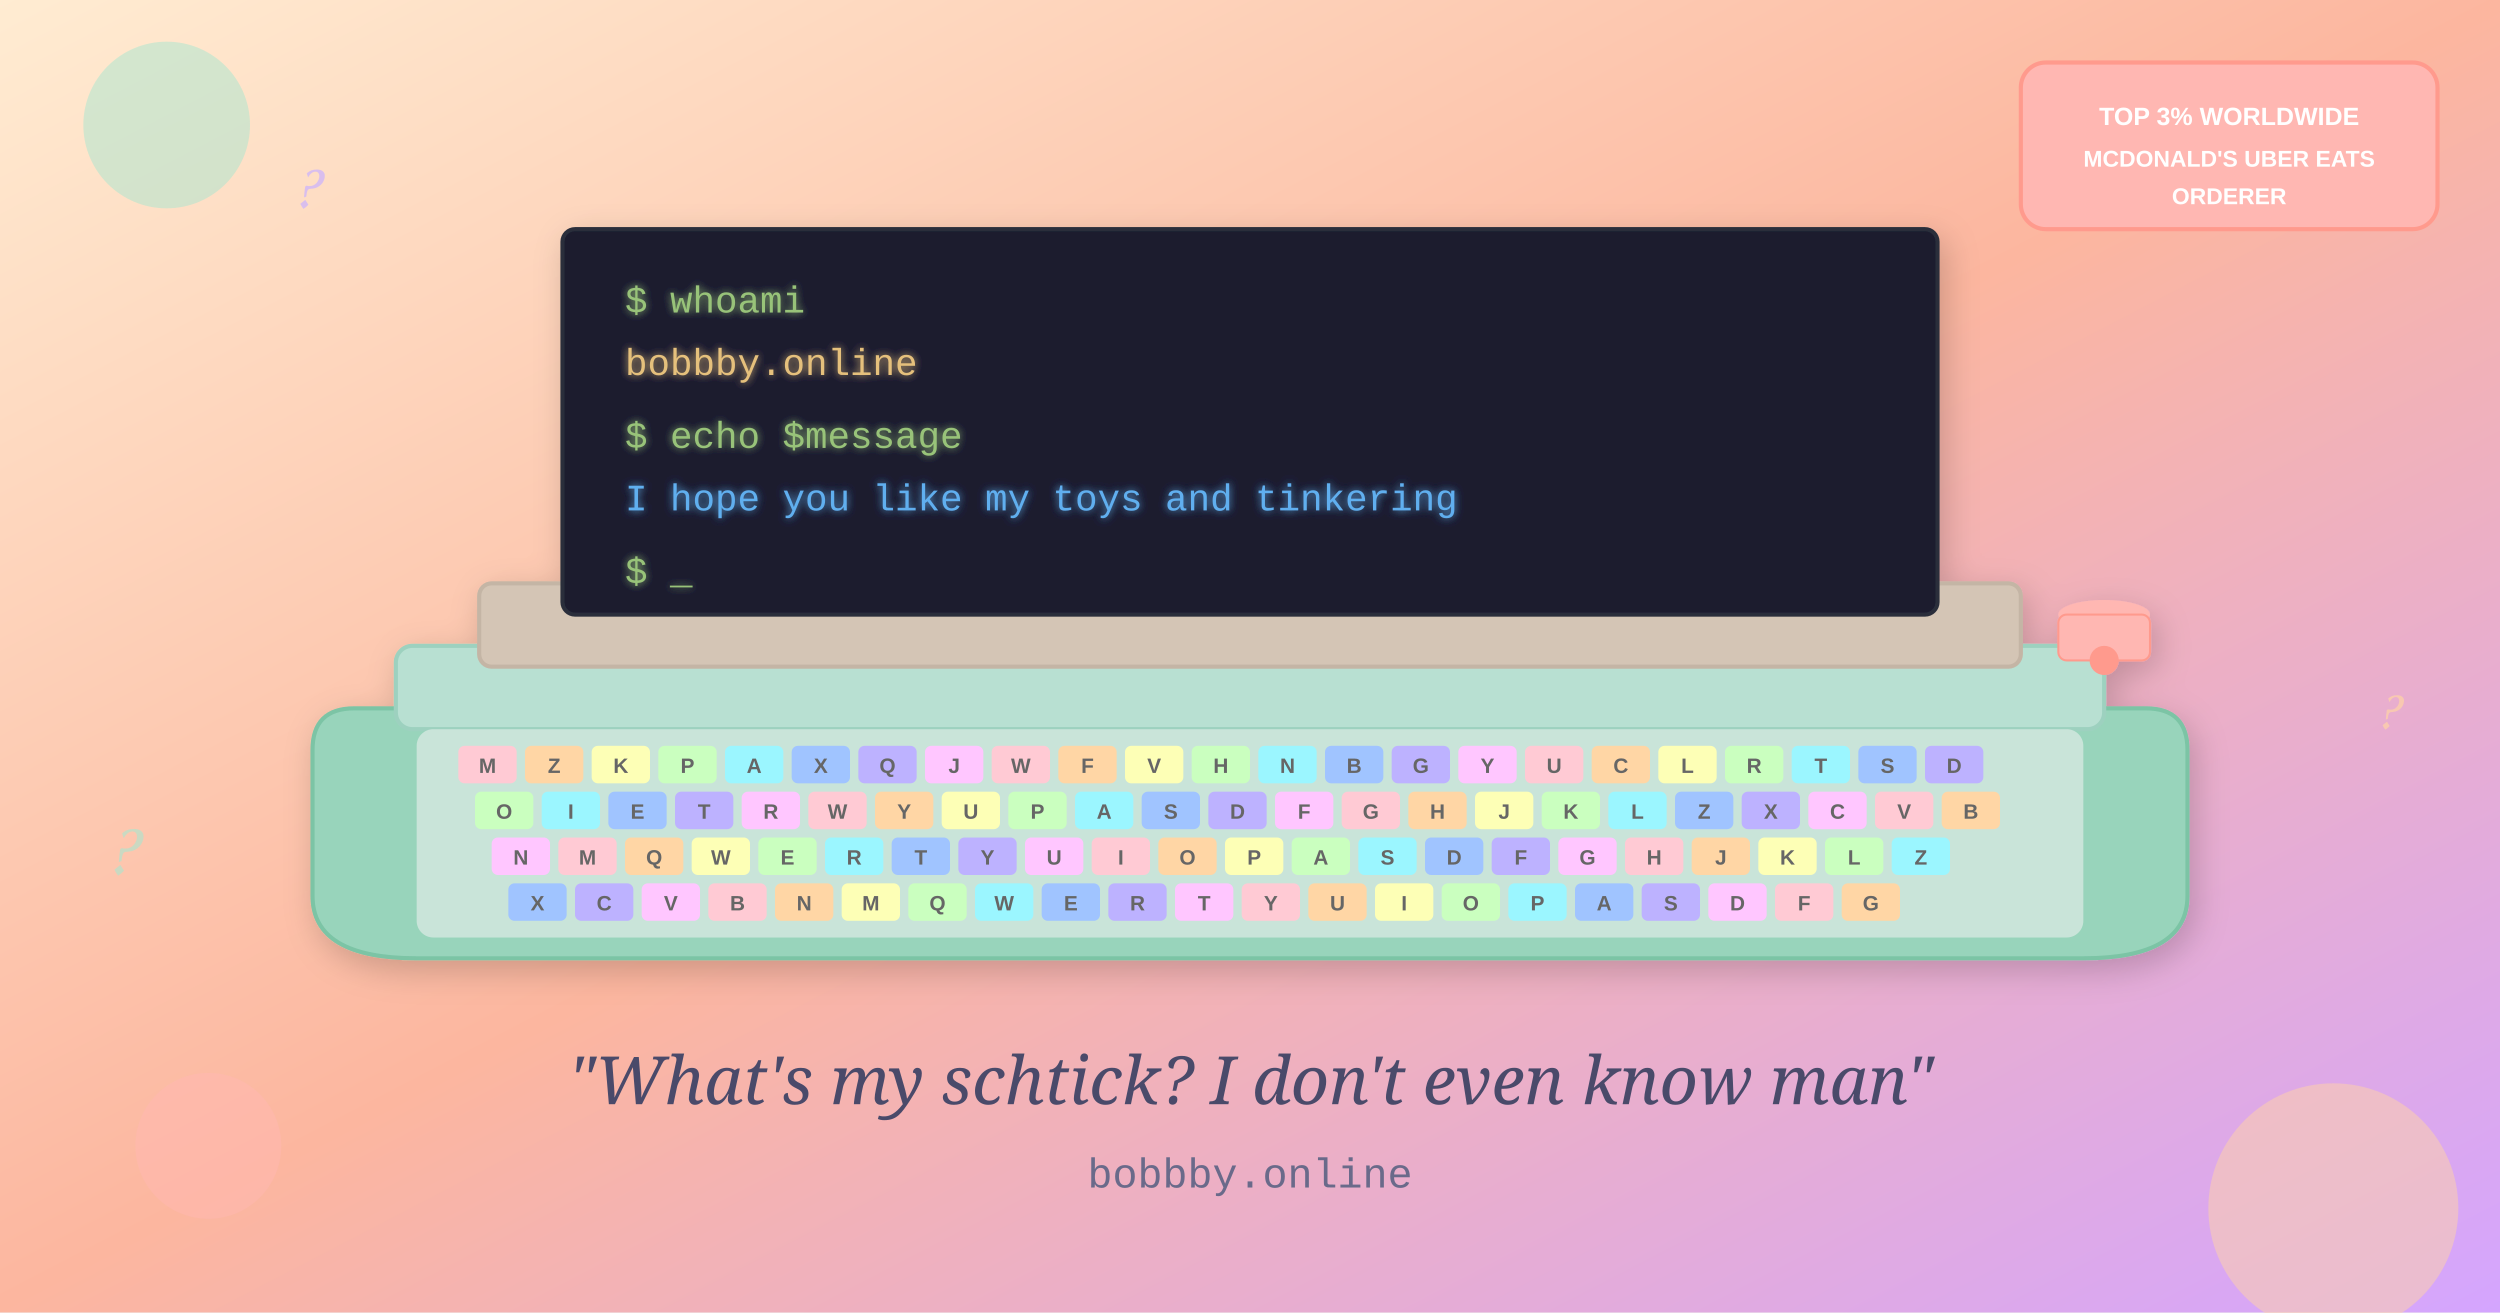
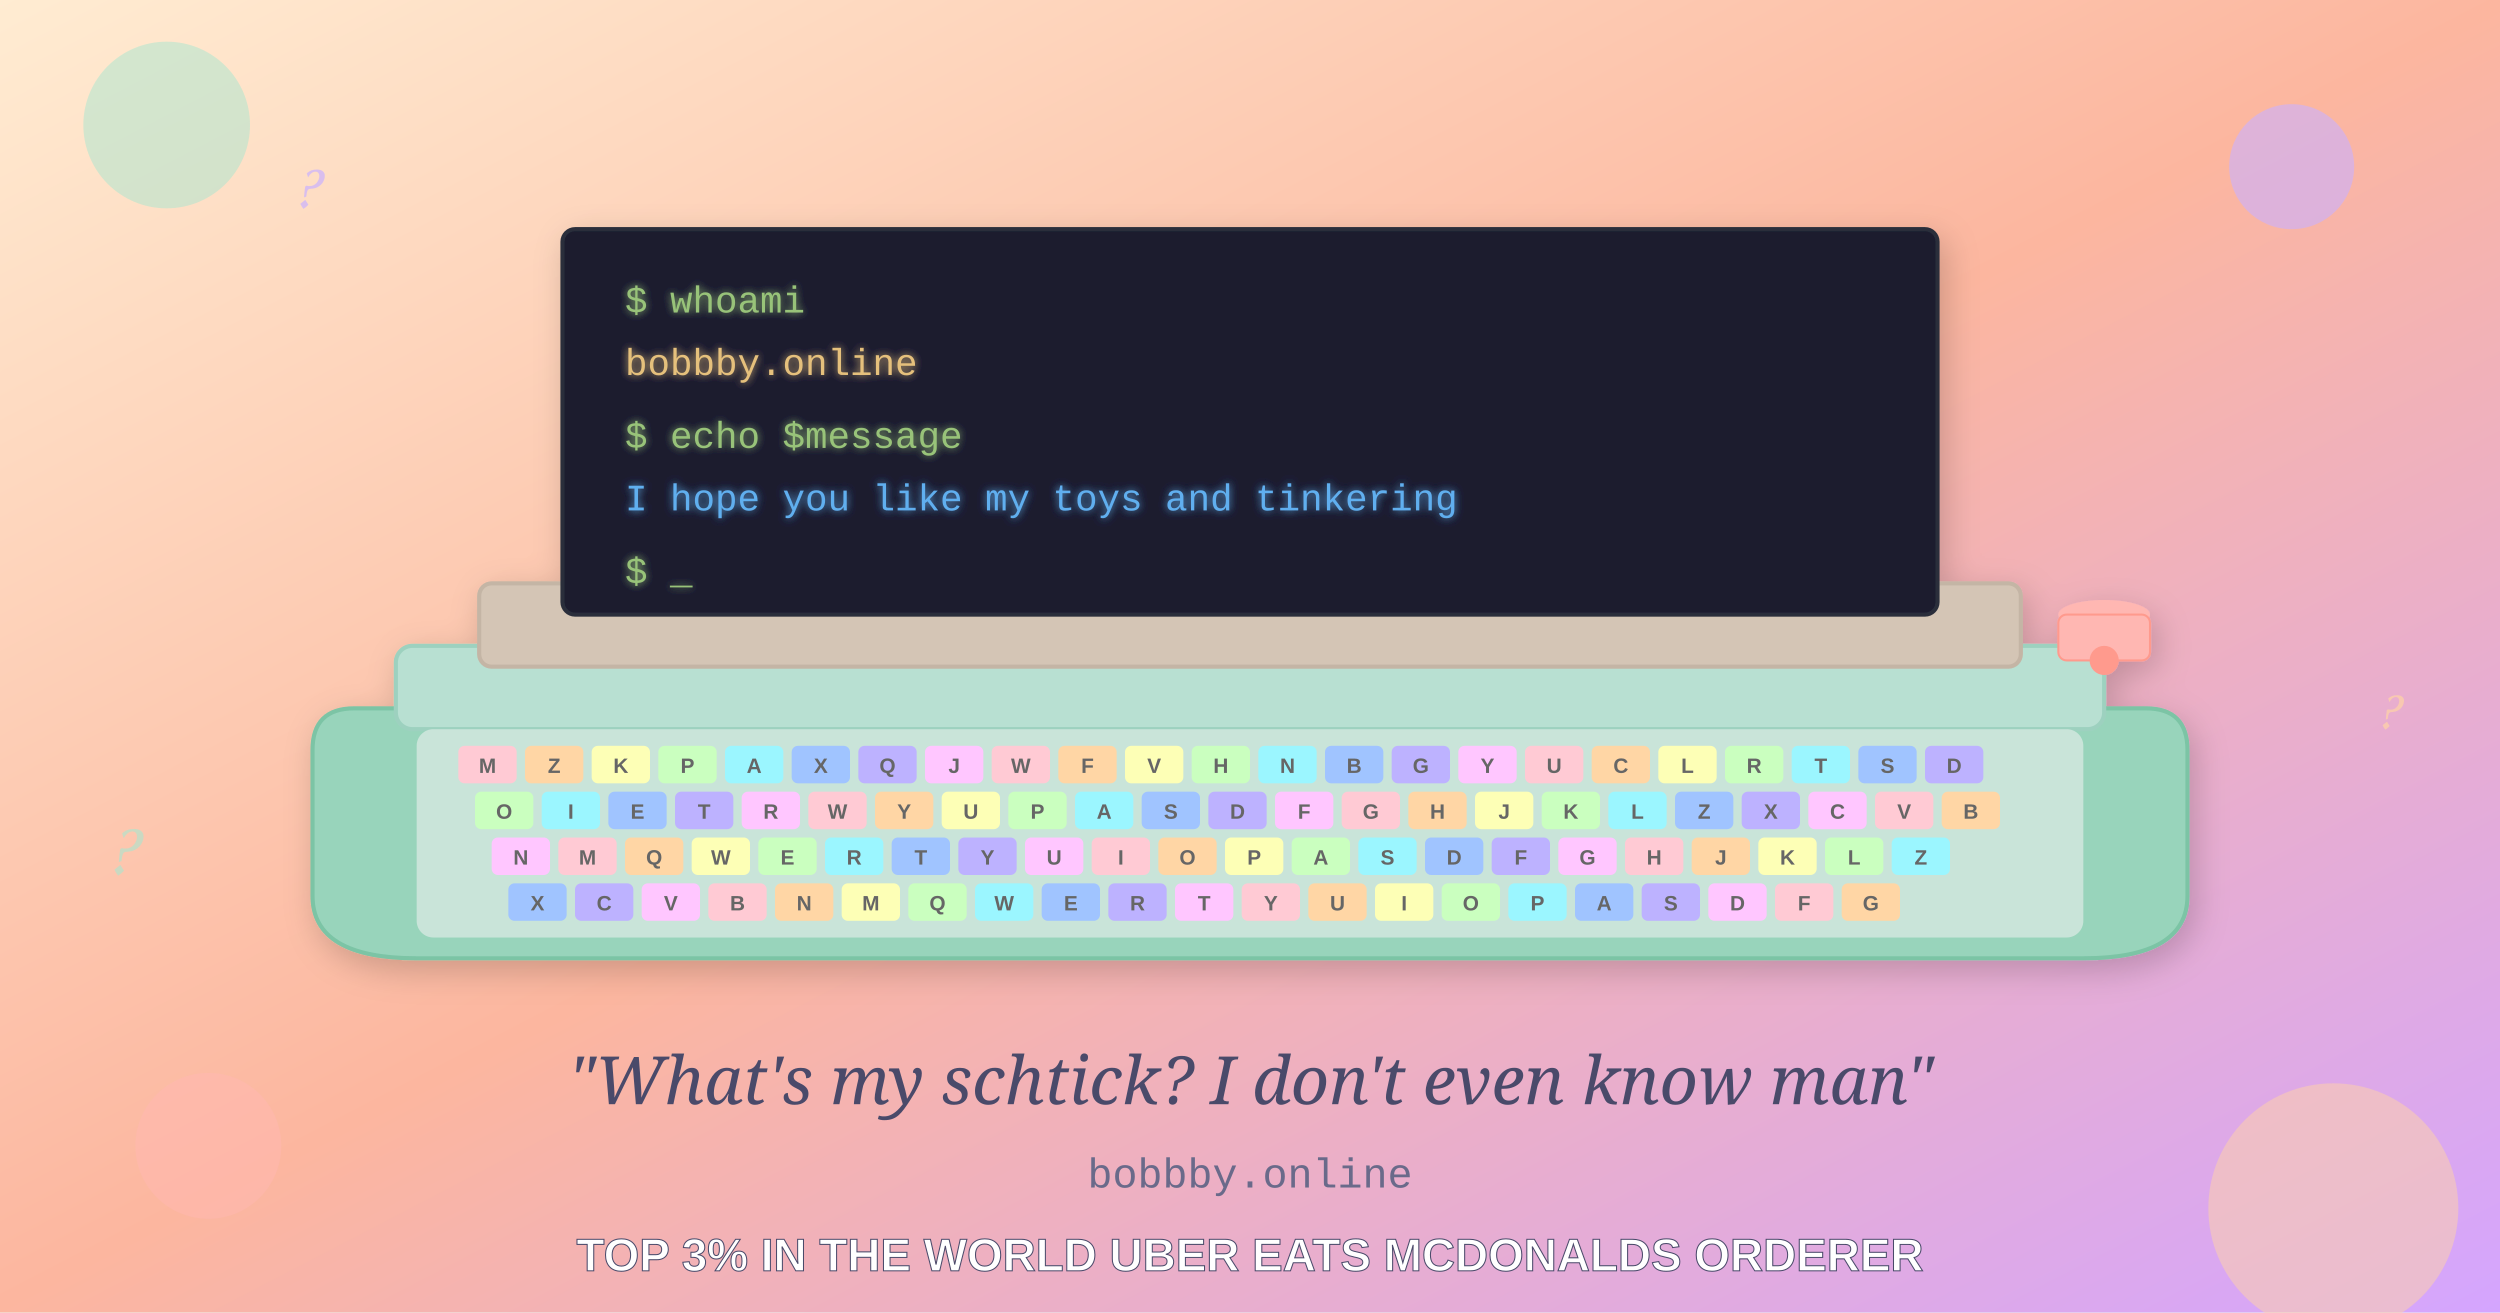
<svg xmlns="http://www.w3.org/2000/svg" viewBox="0 0 1200 630" width="1200" height="630">
  <defs>
    <linearGradient id="bgGradient" x1="0%" y1="0%" x2="100%" y2="100%">
      <stop offset="0%" style="stop-color:#ffecd2" />
      <stop offset="50%" style="stop-color:#fcb69f" />
      <stop offset="100%" style="stop-color:#d4a5ff" />
    </linearGradient>
    <filter id="glow" x="-20%" y="-20%" width="140%" height="140%">
      <feGaussianBlur stdDeviation="2" result="coloredBlur" />
      <feMerge>
        <feMergeNode in="coloredBlur" />
        <feMergeNode in="SourceGraphic" />
      </feMerge>
    </filter>
    <filter id="shadow" x="-10%" y="-10%" width="120%" height="130%">
      <feDropShadow dx="3" dy="5" stdDeviation="8" flood-color="#00000030" />
    </filter>
  </defs>
  <rect width="1200" height="630" fill="url(#bgGradient)" />
  <circle cx="80" cy="60" r="40" fill="#a8e6cf" opacity="0.5" />
  <circle cx="1120" cy="580" r="60" fill="#ffd3a5" opacity="0.5" />
  <circle cx="1100" cy="80" r="30" fill="#c9b1ff" opacity="0.6" />
  <circle cx="100" cy="550" r="35" fill="#ffb7b2" opacity="0.5" />
  <g transform="translate(150, 80)" filter="url(#shadow)">
    <path d="M50,380 Q0,380 0,350 L0,280 Q0,260 20,260 L880,260 Q900,260 900,280 L900,350 Q900,380 850,380 Z" fill="#98d4bb" stroke="#7bc4a5" stroke-width="2" />
    <rect x="40" y="230" width="820" height="40" rx="8" fill="#b8e0d2" stroke="#9dd1bf" stroke-width="2" />
    <rect x="80" y="200" width="740" height="40" rx="6" fill="#d4c5b5" stroke="#c4b5a5" stroke-width="2" />
    <rect x="120" y="30" width="660" height="185" rx="6" fill="#1a1a2e" stroke="#2a2f3b" stroke-width="2" />
    <g filter="url(#glow)" font-family="Courier New, monospace" font-size="18">
      <text x="150" y="70" fill="#98c379">$ whoami</text>
      <text x="150" y="100" fill="#e5c07b">bobbby.online</text>
      <text x="150" y="135" fill="#98c379">$ echo $message</text>
      <text x="150" y="165" fill="#61afef">I hope you like my toys and tinkering</text>
      <text x="150" y="200" fill="#98c379">$ _</text>
    </g>
    <rect x="50" y="270" width="800" height="100" rx="8" fill="#c9e4d9" />
    <g transform="translate(70, 278)" font-family="Arial, sans-serif" font-size="10" font-weight="bold">
      <rect x="0" y="0" width="28" height="18" rx="3" fill="#ffcad4" />
      <text x="14" y="13" text-anchor="middle" fill="#666">M</text>
      <rect x="32" y="0" width="28" height="18" rx="3" fill="#ffd6a5" />
      <text x="46" y="13" text-anchor="middle" fill="#666">Z</text>
      <rect x="64" y="0" width="28" height="18" rx="3" fill="#fdffb6" />
      <text x="78" y="13" text-anchor="middle" fill="#666">K</text>
      <rect x="96" y="0" width="28" height="18" rx="3" fill="#caffbf" />
      <text x="110" y="13" text-anchor="middle" fill="#666">P</text>
      <rect x="128" y="0" width="28" height="18" rx="3" fill="#9bf6ff" />
      <text x="142" y="13" text-anchor="middle" fill="#666">A</text>
      <rect x="160" y="0" width="28" height="18" rx="3" fill="#a0c4ff" />
      <text x="174" y="13" text-anchor="middle" fill="#666">X</text>
      <rect x="192" y="0" width="28" height="18" rx="3" fill="#bdb2ff" />
      <text x="206" y="13" text-anchor="middle" fill="#666">Q</text>
      <rect x="224" y="0" width="28" height="18" rx="3" fill="#ffc6ff" />
      <text x="238" y="13" text-anchor="middle" fill="#666">J</text>
      <rect x="256" y="0" width="28" height="18" rx="3" fill="#ffcad4" />
      <text x="270" y="13" text-anchor="middle" fill="#666">W</text>
      <rect x="288" y="0" width="28" height="18" rx="3" fill="#ffd6a5" />
      <text x="302" y="13" text-anchor="middle" fill="#666">F</text>
      <rect x="320" y="0" width="28" height="18" rx="3" fill="#fdffb6" />
      <text x="334" y="13" text-anchor="middle" fill="#666">V</text>
      <rect x="352" y="0" width="28" height="18" rx="3" fill="#caffbf" />
      <text x="366" y="13" text-anchor="middle" fill="#666">H</text>
      <rect x="384" y="0" width="28" height="18" rx="3" fill="#9bf6ff" />
      <text x="398" y="13" text-anchor="middle" fill="#666">N</text>
      <rect x="416" y="0" width="28" height="18" rx="3" fill="#a0c4ff" />
      <text x="430" y="13" text-anchor="middle" fill="#666">B</text>
      <rect x="448" y="0" width="28" height="18" rx="3" fill="#bdb2ff" />
      <text x="462" y="13" text-anchor="middle" fill="#666">G</text>
      <rect x="480" y="0" width="28" height="18" rx="3" fill="#ffc6ff" />
      <text x="494" y="13" text-anchor="middle" fill="#666">Y</text>
      <rect x="512" y="0" width="28" height="18" rx="3" fill="#ffcad4" />
      <text x="526" y="13" text-anchor="middle" fill="#666">U</text>
      <rect x="544" y="0" width="28" height="18" rx="3" fill="#ffd6a5" />
      <text x="558" y="13" text-anchor="middle" fill="#666">C</text>
      <rect x="576" y="0" width="28" height="18" rx="3" fill="#fdffb6" />
      <text x="590" y="13" text-anchor="middle" fill="#666">L</text>
      <rect x="608" y="0" width="28" height="18" rx="3" fill="#caffbf" />
      <text x="622" y="13" text-anchor="middle" fill="#666">R</text>
      <rect x="640" y="0" width="28" height="18" rx="3" fill="#9bf6ff" />
      <text x="654" y="13" text-anchor="middle" fill="#666">T</text>
      <rect x="672" y="0" width="28" height="18" rx="3" fill="#a0c4ff" />
      <text x="686" y="13" text-anchor="middle" fill="#666">S</text>
      <rect x="704" y="0" width="28" height="18" rx="3" fill="#bdb2ff" />
      <text x="718" y="13" text-anchor="middle" fill="#666">D</text>
    </g>
    <g transform="translate(78, 300)" font-family="Arial, sans-serif" font-size="10" font-weight="bold">
      <rect x="0" y="0" width="28" height="18" rx="3" fill="#caffbf" />
      <text x="14" y="13" text-anchor="middle" fill="#666">O</text>
      <rect x="32" y="0" width="28" height="18" rx="3" fill="#9bf6ff" />
      <text x="46" y="13" text-anchor="middle" fill="#666">I</text>
      <rect x="64" y="0" width="28" height="18" rx="3" fill="#a0c4ff" />
      <text x="78" y="13" text-anchor="middle" fill="#666">E</text>
      <rect x="96" y="0" width="28" height="18" rx="3" fill="#bdb2ff" />
      <text x="110" y="13" text-anchor="middle" fill="#666">T</text>
      <rect x="128" y="0" width="28" height="18" rx="3" fill="#ffc6ff" />
      <text x="142" y="13" text-anchor="middle" fill="#666">R</text>
      <rect x="160" y="0" width="28" height="18" rx="3" fill="#ffcad4" />
      <text x="174" y="13" text-anchor="middle" fill="#666">W</text>
      <rect x="192" y="0" width="28" height="18" rx="3" fill="#ffd6a5" />
      <text x="206" y="13" text-anchor="middle" fill="#666">Y</text>
      <rect x="224" y="0" width="28" height="18" rx="3" fill="#fdffb6" />
      <text x="238" y="13" text-anchor="middle" fill="#666">U</text>
      <rect x="256" y="0" width="28" height="18" rx="3" fill="#caffbf" />
      <text x="270" y="13" text-anchor="middle" fill="#666">P</text>
      <rect x="288" y="0" width="28" height="18" rx="3" fill="#9bf6ff" />
      <text x="302" y="13" text-anchor="middle" fill="#666">A</text>
      <rect x="320" y="0" width="28" height="18" rx="3" fill="#a0c4ff" />
      <text x="334" y="13" text-anchor="middle" fill="#666">S</text>
      <rect x="352" y="0" width="28" height="18" rx="3" fill="#bdb2ff" />
      <text x="366" y="13" text-anchor="middle" fill="#666">D</text>
      <rect x="384" y="0" width="28" height="18" rx="3" fill="#ffc6ff" />
      <text x="398" y="13" text-anchor="middle" fill="#666">F</text>
      <rect x="416" y="0" width="28" height="18" rx="3" fill="#ffcad4" />
      <text x="430" y="13" text-anchor="middle" fill="#666">G</text>
      <rect x="448" y="0" width="28" height="18" rx="3" fill="#ffd6a5" />
      <text x="462" y="13" text-anchor="middle" fill="#666">H</text>
      <rect x="480" y="0" width="28" height="18" rx="3" fill="#fdffb6" />
      <text x="494" y="13" text-anchor="middle" fill="#666">J</text>
      <rect x="512" y="0" width="28" height="18" rx="3" fill="#caffbf" />
      <text x="526" y="13" text-anchor="middle" fill="#666">K</text>
      <rect x="544" y="0" width="28" height="18" rx="3" fill="#9bf6ff" />
      <text x="558" y="13" text-anchor="middle" fill="#666">L</text>
      <rect x="576" y="0" width="28" height="18" rx="3" fill="#a0c4ff" />
      <text x="590" y="13" text-anchor="middle" fill="#666">Z</text>
      <rect x="608" y="0" width="28" height="18" rx="3" fill="#bdb2ff" />
      <text x="622" y="13" text-anchor="middle" fill="#666">X</text>
      <rect x="640" y="0" width="28" height="18" rx="3" fill="#ffc6ff" />
      <text x="654" y="13" text-anchor="middle" fill="#666">C</text>
      <rect x="672" y="0" width="28" height="18" rx="3" fill="#ffcad4" />
      <text x="686" y="13" text-anchor="middle" fill="#666">V</text>
      <rect x="704" y="0" width="28" height="18" rx="3" fill="#ffd6a5" />
      <text x="718" y="13" text-anchor="middle" fill="#666">B</text>
    </g>
    <g transform="translate(86, 322)" font-family="Arial, sans-serif" font-size="10" font-weight="bold">
      <rect x="0" y="0" width="28" height="18" rx="3" fill="#ffc6ff" />
      <text x="14" y="13" text-anchor="middle" fill="#666">N</text>
      <rect x="32" y="0" width="28" height="18" rx="3" fill="#ffcad4" />
      <text x="46" y="13" text-anchor="middle" fill="#666">M</text>
      <rect x="64" y="0" width="28" height="18" rx="3" fill="#ffd6a5" />
      <text x="78" y="13" text-anchor="middle" fill="#666">Q</text>
      <rect x="96" y="0" width="28" height="18" rx="3" fill="#fdffb6" />
      <text x="110" y="13" text-anchor="middle" fill="#666">W</text>
      <rect x="128" y="0" width="28" height="18" rx="3" fill="#caffbf" />
      <text x="142" y="13" text-anchor="middle" fill="#666">E</text>
      <rect x="160" y="0" width="28" height="18" rx="3" fill="#9bf6ff" />
      <text x="174" y="13" text-anchor="middle" fill="#666">R</text>
      <rect x="192" y="0" width="28" height="18" rx="3" fill="#a0c4ff" />
      <text x="206" y="13" text-anchor="middle" fill="#666">T</text>
      <rect x="224" y="0" width="28" height="18" rx="3" fill="#bdb2ff" />
      <text x="238" y="13" text-anchor="middle" fill="#666">Y</text>
      <rect x="256" y="0" width="28" height="18" rx="3" fill="#ffc6ff" />
      <text x="270" y="13" text-anchor="middle" fill="#666">U</text>
      <rect x="288" y="0" width="28" height="18" rx="3" fill="#ffcad4" />
      <text x="302" y="13" text-anchor="middle" fill="#666">I</text>
      <rect x="320" y="0" width="28" height="18" rx="3" fill="#ffd6a5" />
      <text x="334" y="13" text-anchor="middle" fill="#666">O</text>
      <rect x="352" y="0" width="28" height="18" rx="3" fill="#fdffb6" />
      <text x="366" y="13" text-anchor="middle" fill="#666">P</text>
      <rect x="384" y="0" width="28" height="18" rx="3" fill="#caffbf" />
      <text x="398" y="13" text-anchor="middle" fill="#666">A</text>
      <rect x="416" y="0" width="28" height="18" rx="3" fill="#9bf6ff" />
      <text x="430" y="13" text-anchor="middle" fill="#666">S</text>
      <rect x="448" y="0" width="28" height="18" rx="3" fill="#a0c4ff" />
      <text x="462" y="13" text-anchor="middle" fill="#666">D</text>
      <rect x="480" y="0" width="28" height="18" rx="3" fill="#bdb2ff" />
      <text x="494" y="13" text-anchor="middle" fill="#666">F</text>
      <rect x="512" y="0" width="28" height="18" rx="3" fill="#ffc6ff" />
      <text x="526" y="13" text-anchor="middle" fill="#666">G</text>
      <rect x="544" y="0" width="28" height="18" rx="3" fill="#ffcad4" />
      <text x="558" y="13" text-anchor="middle" fill="#666">H</text>
      <rect x="576" y="0" width="28" height="18" rx="3" fill="#ffd6a5" />
      <text x="590" y="13" text-anchor="middle" fill="#666">J</text>
      <rect x="608" y="0" width="28" height="18" rx="3" fill="#fdffb6" />
      <text x="622" y="13" text-anchor="middle" fill="#666">K</text>
      <rect x="640" y="0" width="28" height="18" rx="3" fill="#caffbf" />
      <text x="654" y="13" text-anchor="middle" fill="#666">L</text>
      <rect x="672" y="0" width="28" height="18" rx="3" fill="#9bf6ff" />
      <text x="686" y="13" text-anchor="middle" fill="#666">Z</text>
    </g>
    <g transform="translate(94, 344)" font-family="Arial, sans-serif" font-size="10" font-weight="bold">
      <rect x="0" y="0" width="28" height="18" rx="3" fill="#a0c4ff" />
      <text x="14" y="13" text-anchor="middle" fill="#666">X</text>
      <rect x="32" y="0" width="28" height="18" rx="3" fill="#bdb2ff" />
      <text x="46" y="13" text-anchor="middle" fill="#666">C</text>
      <rect x="64" y="0" width="28" height="18" rx="3" fill="#ffc6ff" />
      <text x="78" y="13" text-anchor="middle" fill="#666">V</text>
      <rect x="96" y="0" width="28" height="18" rx="3" fill="#ffcad4" />
      <text x="110" y="13" text-anchor="middle" fill="#666">B</text>
      <rect x="128" y="0" width="28" height="18" rx="3" fill="#ffd6a5" />
      <text x="142" y="13" text-anchor="middle" fill="#666">N</text>
      <rect x="160" y="0" width="28" height="18" rx="3" fill="#fdffb6" />
      <text x="174" y="13" text-anchor="middle" fill="#666">M</text>
      <rect x="192" y="0" width="28" height="18" rx="3" fill="#caffbf" />
      <text x="206" y="13" text-anchor="middle" fill="#666">Q</text>
      <rect x="224" y="0" width="28" height="18" rx="3" fill="#9bf6ff" />
      <text x="238" y="13" text-anchor="middle" fill="#666">W</text>
      <rect x="256" y="0" width="28" height="18" rx="3" fill="#a0c4ff" />
      <text x="270" y="13" text-anchor="middle" fill="#666">E</text>
      <rect x="288" y="0" width="28" height="18" rx="3" fill="#bdb2ff" />
      <text x="302" y="13" text-anchor="middle" fill="#666">R</text>
      <rect x="320" y="0" width="28" height="18" rx="3" fill="#ffc6ff" />
      <text x="334" y="13" text-anchor="middle" fill="#666">T</text>
      <rect x="352" y="0" width="28" height="18" rx="3" fill="#ffcad4" />
      <text x="366" y="13" text-anchor="middle" fill="#666">Y</text>
      <rect x="384" y="0" width="28" height="18" rx="3" fill="#ffd6a5" />
      <text x="398" y="13" text-anchor="middle" fill="#666">U</text>
      <rect x="416" y="0" width="28" height="18" rx="3" fill="#fdffb6" />
      <text x="430" y="13" text-anchor="middle" fill="#666">I</text>
      <rect x="448" y="0" width="28" height="18" rx="3" fill="#caffbf" />
      <text x="462" y="13" text-anchor="middle" fill="#666">O</text>
      <rect x="480" y="0" width="28" height="18" rx="3" fill="#9bf6ff" />
      <text x="494" y="13" text-anchor="middle" fill="#666">P</text>
      <rect x="512" y="0" width="28" height="18" rx="3" fill="#a0c4ff" />
      <text x="526" y="13" text-anchor="middle" fill="#666">A</text>
      <rect x="544" y="0" width="28" height="18" rx="3" fill="#bdb2ff" />
      <text x="558" y="13" text-anchor="middle" fill="#666">S</text>
      <rect x="576" y="0" width="28" height="18" rx="3" fill="#ffc6ff" />
      <text x="590" y="13" text-anchor="middle" fill="#666">D</text>
      <rect x="608" y="0" width="28" height="18" rx="3" fill="#ffcad4" />
      <text x="622" y="13" text-anchor="middle" fill="#666">F</text>
      <rect x="640" y="0" width="28" height="18" rx="3" fill="#ffd6a5" />
      <text x="654" y="13" text-anchor="middle" fill="#666">G</text>
    </g>
    <ellipse cx="860" cy="215" rx="22" ry="7" fill="#ffb7b2" />
    <rect x="838" y="215" width="44" height="22" rx="4" fill="#ffb7b2" stroke="#ff9a8d" stroke-width="1" />
    <circle cx="860" cy="237" r="7" fill="#ff9a8d" />
  </g>
  <text x="600" y="530" text-anchor="middle" font-family="Georgia, serif" font-size="32" font-style="italic" fill="#4a4a6a">
    "What's my schtick? I don't even know man"
  </text>
  <text x="600" y="570" text-anchor="middle" font-family="Courier New, monospace" font-size="20" fill="#6a6a8a">
    bobbby.online
  </text>
-   <g transform="translate(970, 30)">
-     <rect x="0" y="0" width="200" height="80" rx="12" fill="#ffb7b2" stroke="#ff9a8d" stroke-width="2" />
-     <text x="100" y="30" text-anchor="middle" font-family="Arial, sans-serif" font-size="12" font-weight="bold" fill="#fff">TOP 3% WORLDWIDE</text>
-     <text x="100" y="50" text-anchor="middle" font-family="Arial, sans-serif" font-size="11" font-weight="bold" fill="#fff">MCDONALD'S UBER EATS</text>
-     <text x="100" y="68" text-anchor="middle" font-family="Arial, sans-serif" font-size="11" font-weight="bold" fill="#fff">ORDERER</text>
-   </g>
+   <text x="600" y="610" text-anchor="middle" font-family="Arial, sans-serif" font-size="22" font-weight="bold" fill="#ffffff" stroke="#4a4a6a" stroke-width="0.5">
+     TOP 3% IN THE WORLD UBER EATS MCDONALDS ORDERER
+   </text>
  <text x="140" y="100" font-family="Comic Sans MS, cursive" font-size="32" fill="#c9b1ff" opacity="0.7">?</text>
  <text x="50" y="420" font-family="Comic Sans MS, cursive" font-size="38" fill="#a8e6cf" opacity="0.6">?</text>
  <text x="1140" y="350" font-family="Comic Sans MS, cursive" font-size="28" fill="#ffd3a5" opacity="0.7">?</text>
</svg>
